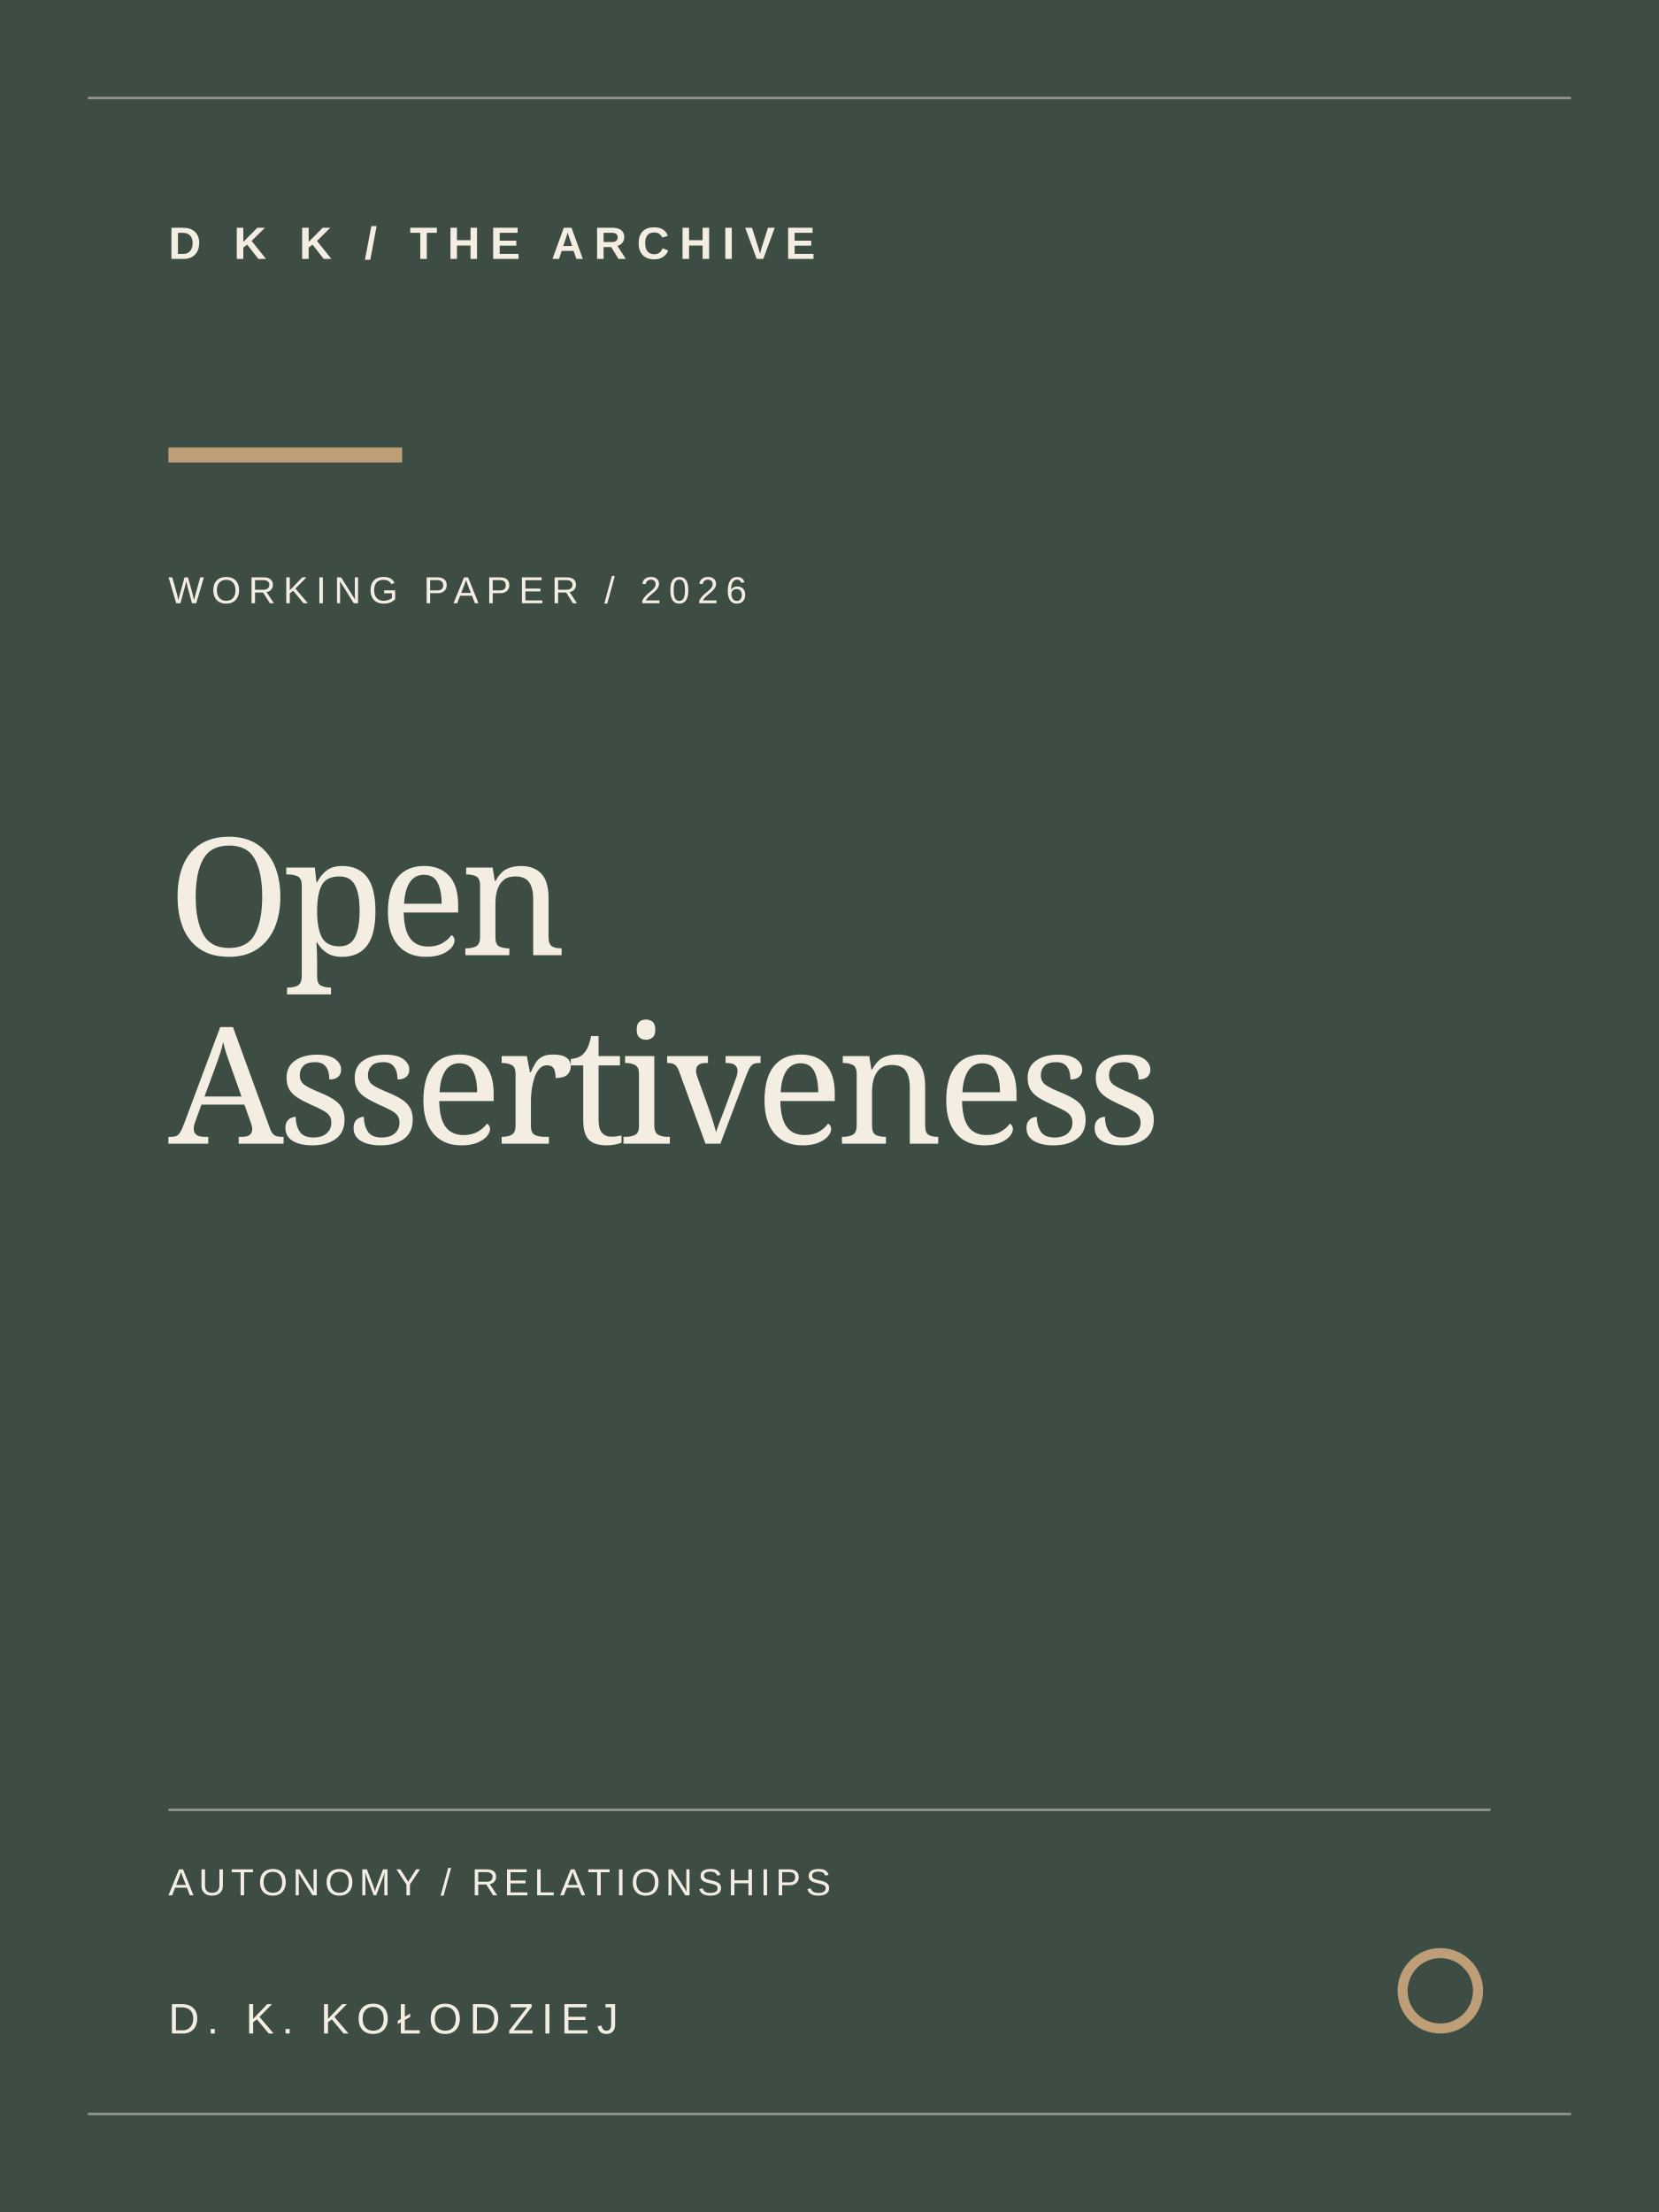
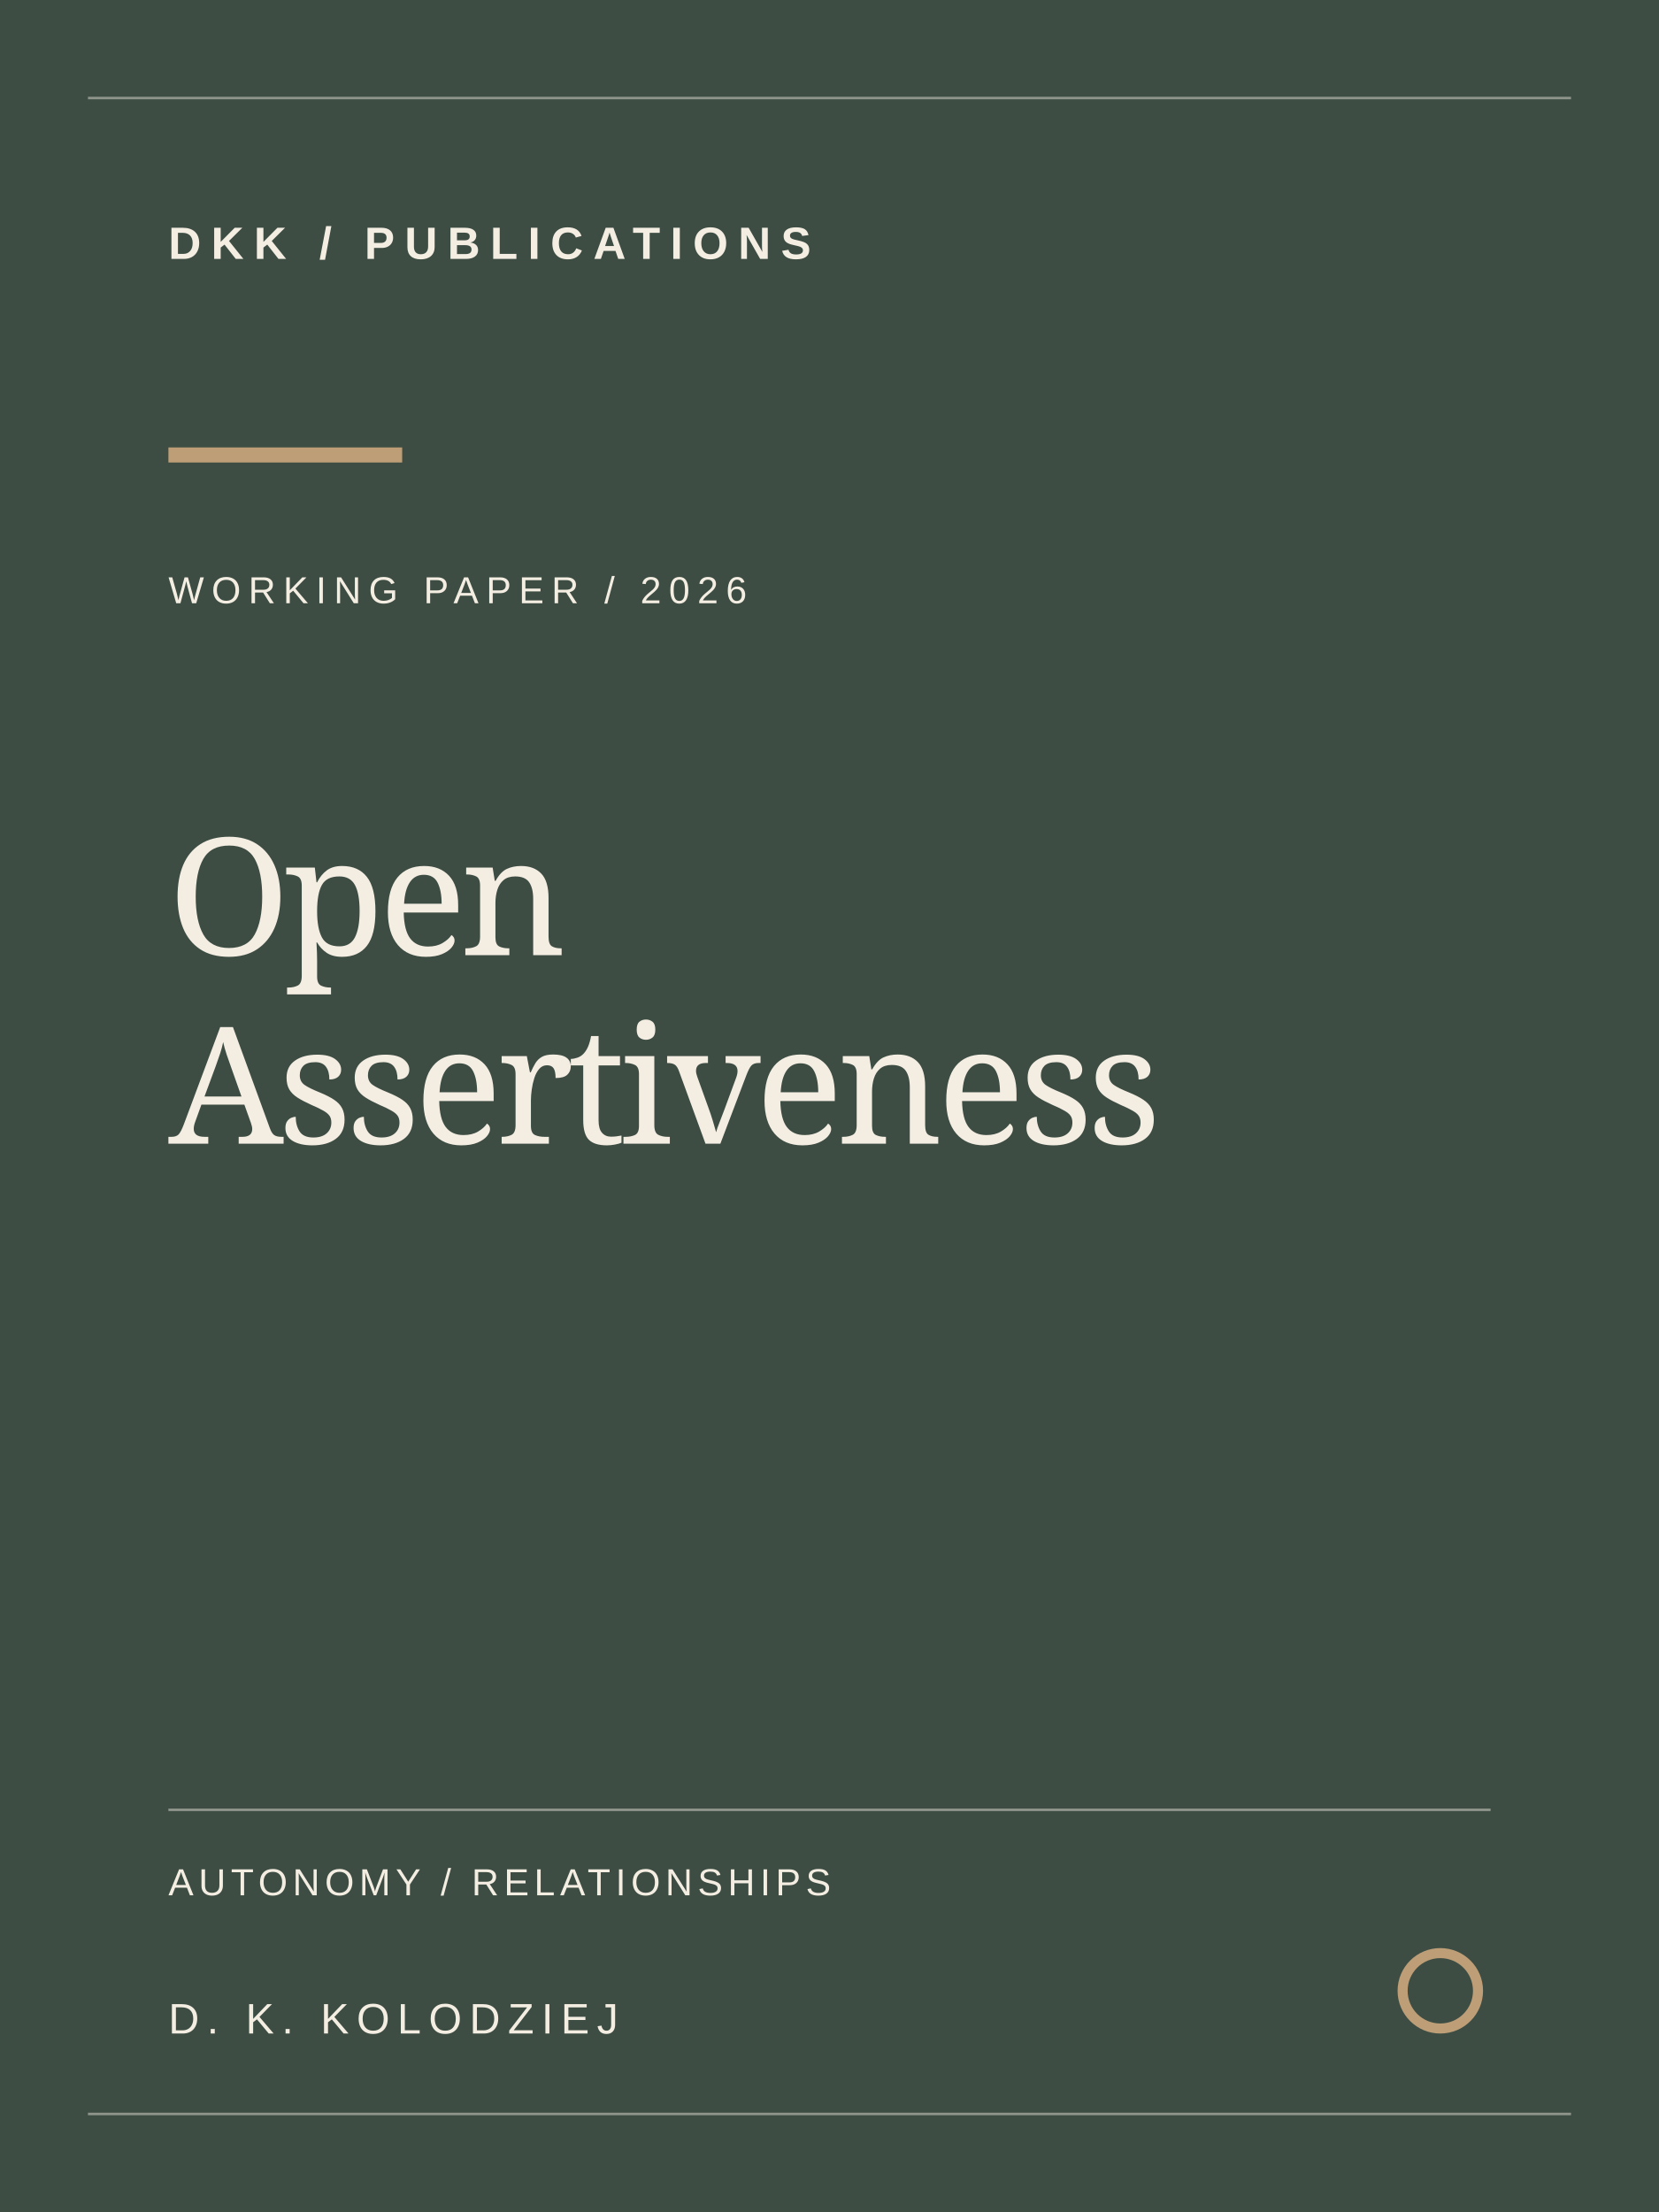
<svg xmlns="http://www.w3.org/2000/svg" width="660" height="880" viewBox="0 0 660 880" role="img" aria-label="Open Assertiveness editorial cover artwork">
  <rect width="660" height="880" fill="#3D4D43" />
  <path d="M35 39H625M35 841H625" stroke="#F4EDE2" stroke-opacity=".45" />
-   <text x="67" y="103" font-family="Arial,sans-serif" font-size="18" font-weight="700" letter-spacing="4" fill="#F4EDE2">D K K / THE ARCHIVE</text>
+   <text x="67" y="103" font-family="Arial,sans-serif" font-size="18" font-weight="700" letter-spacing="4" fill="#F4EDE2">DKK / PUBLICATIONS</text>
  <path d="M67 181H160" stroke="#BD9E77" stroke-width="6" />
  <text x="67" y="240" font-family="Arial,sans-serif" font-size="15" letter-spacing="3" fill="#F4EDE2">WORKING PAPER / 2026</text>
  <text x="67" y="380" font-family="Georgia,serif" font-size="65" letter-spacing="-2.2" fill="#F4EDE2">Open</text>
  <text x="67" y="455" font-family="Georgia,serif" font-size="65" letter-spacing="-2.2" fill="#F4EDE2">Assertiveness</text>
  <path d="M67 720H593" stroke="#F4EDE2" stroke-opacity=".45" />
  <text x="67" y="754" font-family="Arial,sans-serif" font-size="15" letter-spacing="2" fill="#F4EDE2">AUTONOMY / RELATIONSHIPS</text>
-   <text x="67" y="809" font-family="Arial,sans-serif" font-size="17" letter-spacing="3" fill="#F4EDE2">D. K. KOŁODZIEJ</text>
+   <text x="67" y="809" font-family="Arial,sans-serif" font-size="17" letter-spacing="3" fill="#F4EDE2">D. K. KOLODZIEJ</text>
  <circle cx="573" cy="792" r="15" fill="none" stroke="#BD9E77" stroke-width="4" />
</svg>
